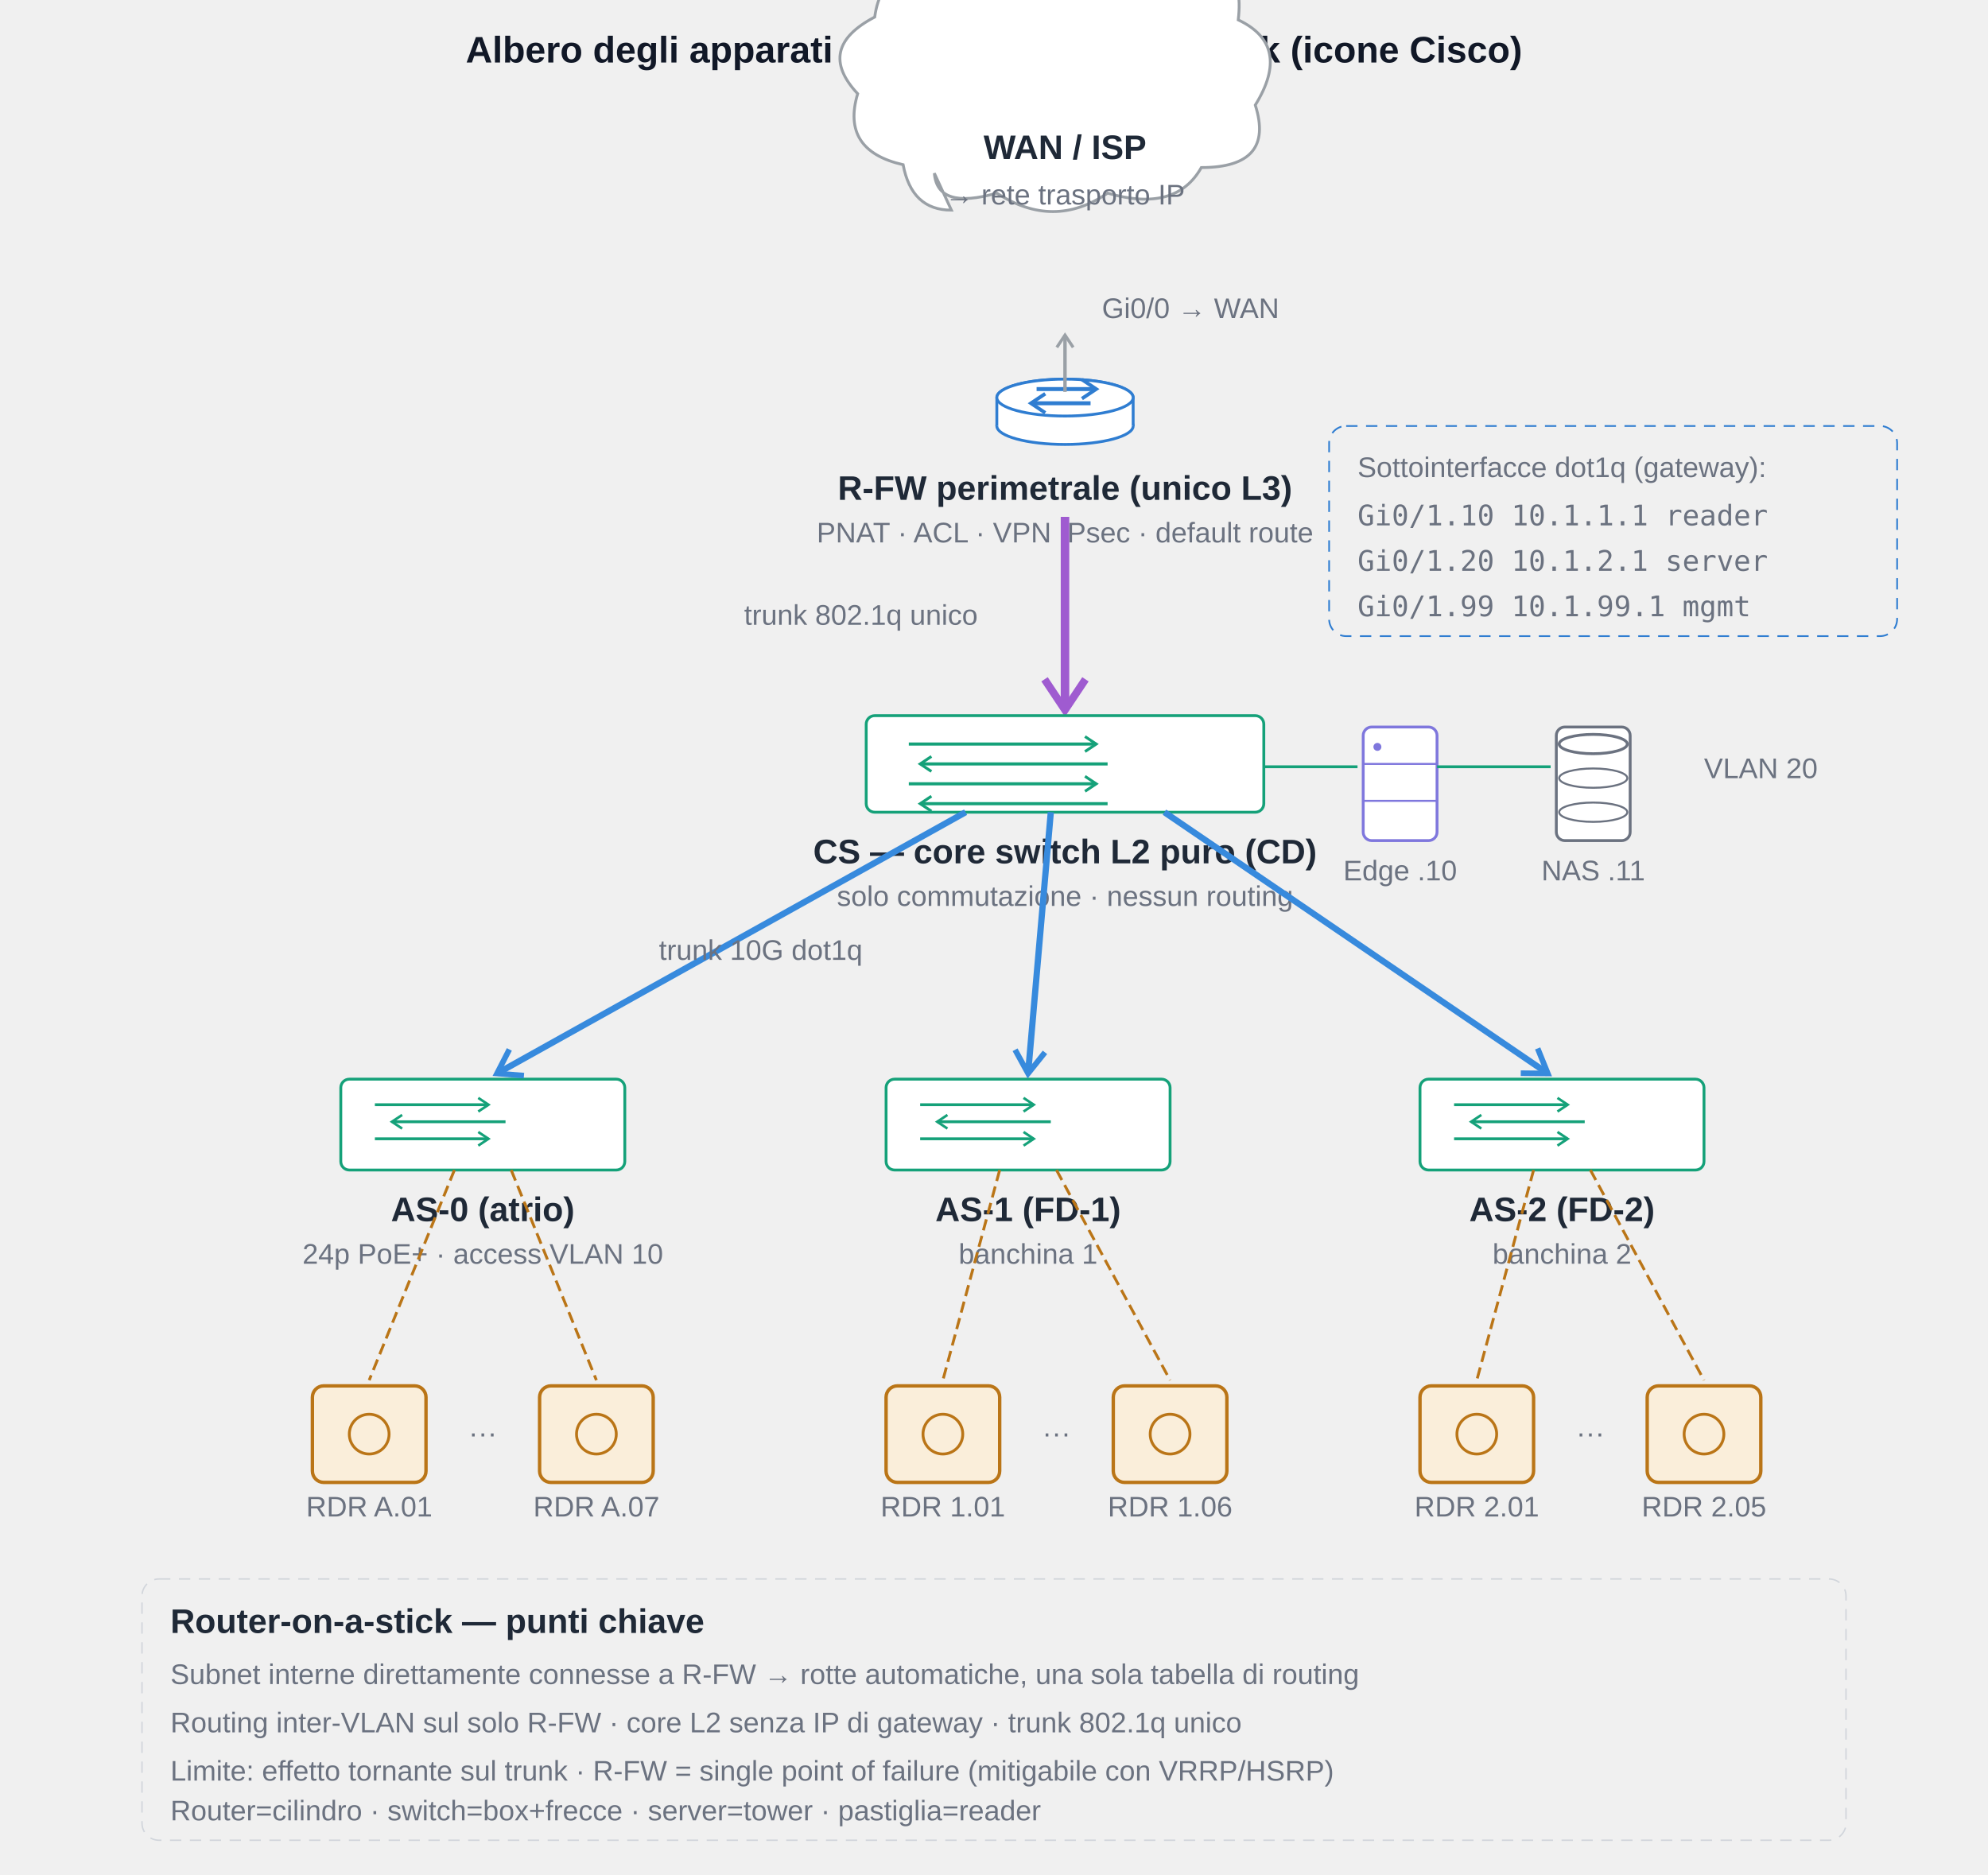
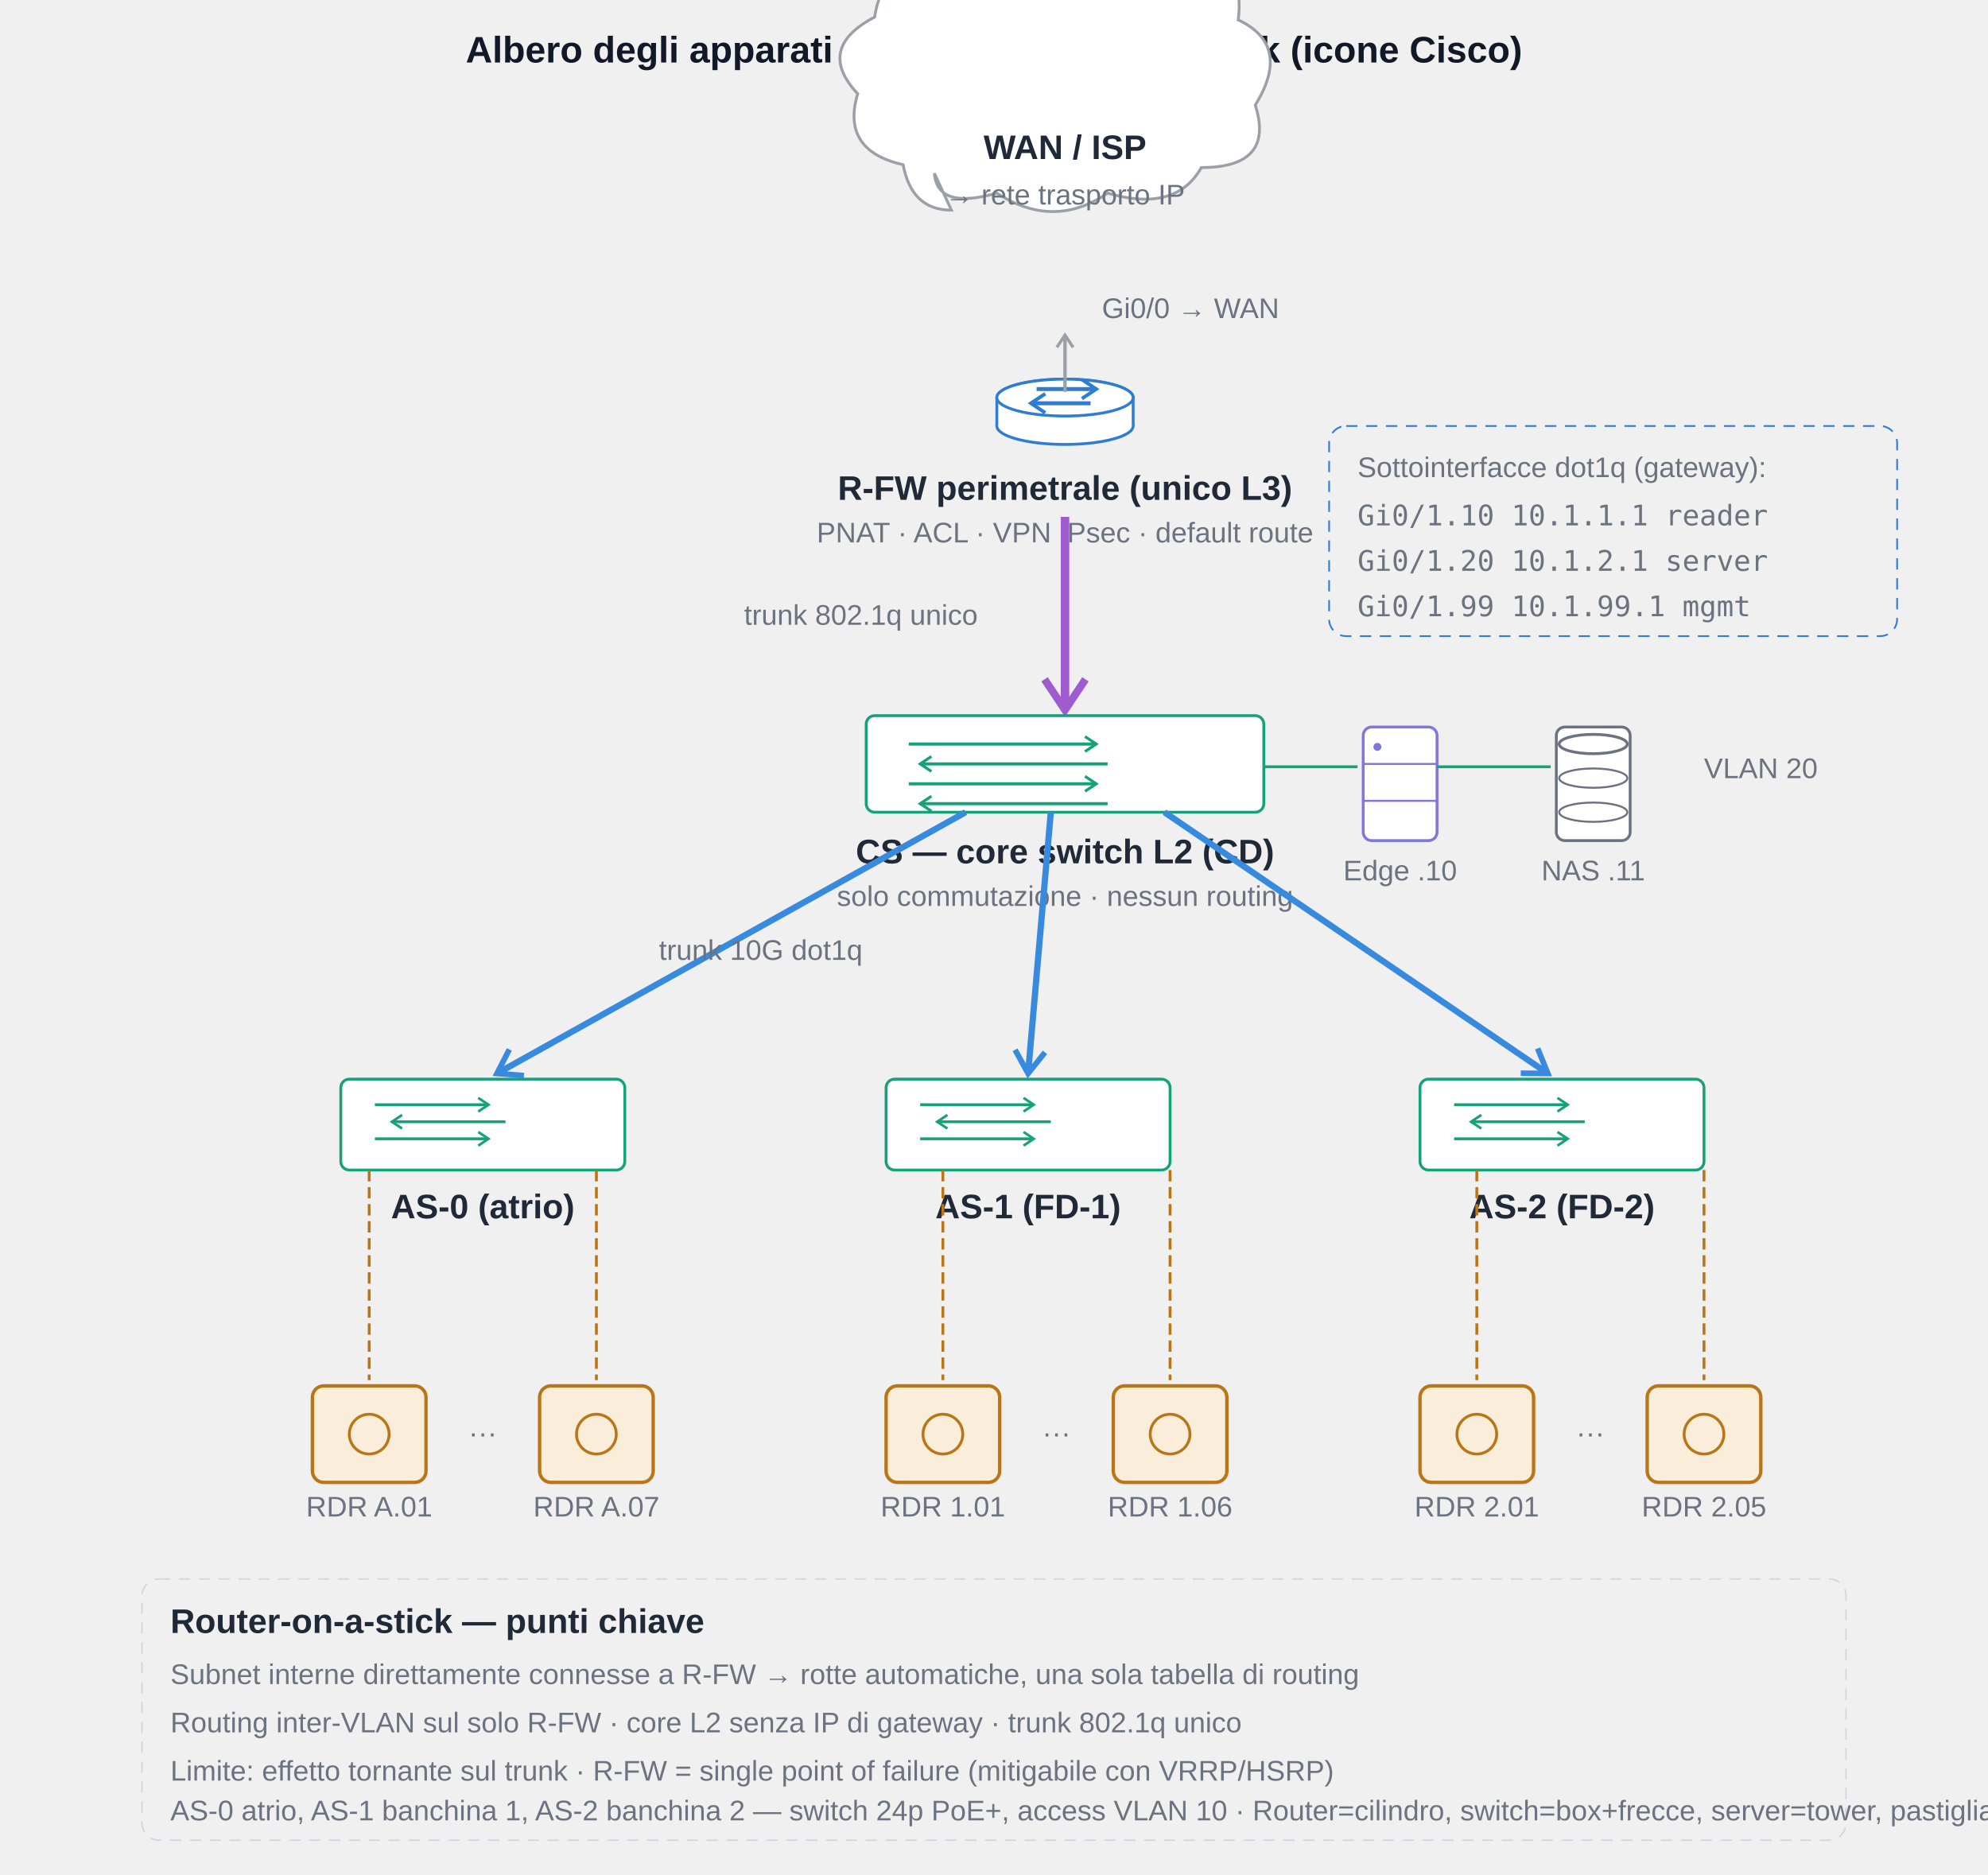
<svg xmlns="http://www.w3.org/2000/svg" viewBox="0 0 700 660" font-family="Segoe UI, Arial, sans-serif">
  <style>
  .lbl{font-size:12px;fill:#1f2937}.sub{font-size:10px;fill:#6b7280}.ttl{font-size:13px;font-weight:600;fill:#111827}
  .body{fill:#fff}.rt{stroke:#2F7DD1}.sw{stroke:#15A179}.srv{stroke:#7F77DD}.db{stroke:#6b7280}.cl{stroke:#9aa0a6}
  .arr{stroke:#9aa0a6;stroke-width:1.2;fill:none}.fib{stroke:#378ADD;stroke-width:2.2;fill:none}
  .rdr{fill:#FAEEDA;stroke:#BA7517;stroke-width:1.2}.rdl{stroke:#BA7517;stroke-width:1;stroke-dasharray:4 2;fill:none}
</style>
  <defs>
    <marker id="a" viewBox="0 0 10 10" refX="8" refY="5" markerWidth="6" markerHeight="6" orient="auto-start-reverse">
      <path d="M2 1L8 5L2 9" fill="none" stroke="context-stroke" stroke-width="1.5" />
    </marker>
  </defs>
  <text class="ttl" x="350" y="22" text-anchor="middle">Albero degli apparati attivi — router-on-a-stick (icone Cisco)</text>
  <path class="body cl" d="M300 58 q-14 0 -17 -16 q-22 -5 -16 -25 q-15 -16 6 -27 q3 -22 30 -18 q13 -20 39 -9 q22 -13 37 6 q25 -3 22 22 q19 9 6 30 q7 22 -19 22 q-9 16 -33 9 q-19 13 -39 0 q-21 6 -22 -7 Z" transform="translate(35,16)" />
  <text class="lbl" x="375" y="56" text-anchor="middle" font-weight="600">WAN / ISP</text>
  <text class="sub" x="375" y="72" text-anchor="middle">→ rete trasporto IP</text>
  <g transform="translate(375,144)">
    <ellipse class="body rt" cx="0" cy="6" rx="24" ry="6.5" />
    <path class="body rt" d="M-24 6 V-4 A24 6.5 0 0 1 24 -4 V6" />
    <ellipse class="body rt" cx="0" cy="-4" rx="24" ry="6.5" />
    <line class="rt" x1="-10" y1="-7" x2="11" y2="-7" marker-end="url(#a)" stroke-width="1.4" />
    <line class="rt" x1="9" y1="-2" x2="-12" y2="-2" marker-end="url(#a)" stroke-width="1.4" />
  </g>
  <text class="lbl" x="375" y="176" text-anchor="middle" font-weight="600">R-FW perimetrale (unico L3)</text>
  <text class="sub" x="375" y="191" text-anchor="middle">PNAT · ACL · VPN IPsec · default route</text>
  <line class="arr" x1="375" y1="138" x2="375" y2="118" marker-end="url(#a)" />
  <text class="sub" x="388" y="112">Gi0/0 → WAN</text>
  <rect x="468" y="150" width="200" height="74" rx="6" fill="none" stroke="#2F7DD1" stroke-width="0.6" stroke-dasharray="4 3" />
  <text class="sub" x="478" y="168">Sottointerfacce dot1q (gateway):</text>
  <text class="sub" x="478" y="185" font-family="monospace">Gi0/1.10  10.1.1.1  reader</text>
  <text class="sub" x="478" y="201" font-family="monospace">Gi0/1.20  10.1.2.1  server</text>
  <text class="sub" x="478" y="217" font-family="monospace">Gi0/1.99  10.1.99.1 mgmt</text>
  <line x1="375" y1="182" x2="375" y2="250" stroke="#9F5BD0" stroke-width="3" marker-end="url(#a)" />
  <text class="sub" x="262" y="220">trunk 802.1q unico</text>
  <g transform="translate(375,252)">
    <rect class="body sw" x="-70" y="0" width="140" height="34" rx="3" />
    <line class="sw" x1="-55" y1="10" x2="11" y2="10" marker-end="url(#a)" stroke-width="1.1" />
    <line class="sw" x1="15" y1="17" x2="-51" y2="17" marker-end="url(#a)" stroke-width="1.1" />
    <line class="sw" x1="-55" y1="24" x2="11" y2="24" marker-end="url(#a)" stroke-width="1.1" />
    <line class="sw" x1="15" y1="31" x2="-51" y2="31" marker-end="url(#a)" stroke-width="1.1" />
  </g>
-   <text class="lbl" x="375" y="304" text-anchor="middle" font-weight="600">CS — core switch L2 puro (CD)</text>
+   <text class="lbl" x="375" y="304" text-anchor="middle" font-weight="600">CS — core switch L2 (CD)</text>
  <text class="sub" x="375" y="319" text-anchor="middle">solo commutazione · nessun routing</text>
  <g transform="translate(480,256)">
    <rect class="body srv" x="0" y="0" width="26" height="40" rx="3" />
    <line class="srv" x1="0" y1="13" x2="26" y2="13" stroke-width="0.7" />
    <line class="srv" x1="0" y1="26" x2="26" y2="26" stroke-width="0.7" />
    <circle cx="5" cy="7" r="1.4" fill="#7F77DD" />
  </g>
  <text class="sub" x="493" y="310" text-anchor="middle">Edge .10</text>
  <g transform="translate(548,256)">
    <rect class="body db" x="0" y="0" width="26" height="40" rx="3" />
    <ellipse class="body db" cx="13" cy="6" rx="12" ry="3.4" />
    <ellipse cx="13" cy="18" rx="12" ry="3.4" fill="none" stroke="#6b7280" stroke-width="0.7" />
    <ellipse cx="13" cy="30" rx="12" ry="3.4" fill="none" stroke="#6b7280" stroke-width="0.7" />
  </g>
  <text class="sub" x="561" y="310" text-anchor="middle">NAS .11</text>
  <text class="sub" x="600" y="274">VLAN 20</text>
  <line class="sw" x1="445" y1="270" x2="478" y2="270" />
  <line class="sw" x1="506" y1="270" x2="546" y2="270" />
  <g transform="translate(170,380)">
    <rect class="body sw" x="-50" y="0" width="100" height="32" rx="3" />
    <line class="sw" x1="-38" y1="9" x2="2" y2="9" marker-end="url(#a)" />
    <line class="sw" x1="8" y1="15" x2="-32" y2="15" marker-end="url(#a)" />
    <line class="sw" x1="-38" y1="21" x2="2" y2="21" marker-end="url(#a)" />
  </g>
-   <text class="lbl" x="170" y="430" text-anchor="middle" font-weight="600">AS-0 (atrio)</text>
-   <text class="sub" x="170" y="445" text-anchor="middle">24p PoE+ · access VLAN 10</text>
+   <text class="lbl" x="170" y="429" text-anchor="middle" font-weight="600">AS-0 (atrio)</text>
  <g transform="translate(362,380)">
    <rect class="body sw" x="-50" y="0" width="100" height="32" rx="3" />
    <line class="sw" x1="-38" y1="9" x2="2" y2="9" marker-end="url(#a)" />
    <line class="sw" x1="8" y1="15" x2="-32" y2="15" marker-end="url(#a)" />
    <line class="sw" x1="-38" y1="21" x2="2" y2="21" marker-end="url(#a)" />
  </g>
-   <text class="lbl" x="362" y="430" text-anchor="middle" font-weight="600">AS-1 (FD-1)</text>
-   <text class="sub" x="362" y="445" text-anchor="middle">banchina 1</text>
+   <text class="lbl" x="362" y="429" text-anchor="middle" font-weight="600">AS-1 (FD-1)</text>
  <g transform="translate(550,380)">
    <rect class="body sw" x="-50" y="0" width="100" height="32" rx="3" />
    <line class="sw" x1="-38" y1="9" x2="2" y2="9" marker-end="url(#a)" />
    <line class="sw" x1="8" y1="15" x2="-32" y2="15" marker-end="url(#a)" />
    <line class="sw" x1="-38" y1="21" x2="2" y2="21" marker-end="url(#a)" />
  </g>
-   <text class="lbl" x="550" y="430" text-anchor="middle" font-weight="600">AS-2 (FD-2)</text>
-   <text class="sub" x="550" y="445" text-anchor="middle">banchina 2</text>
+   <text class="lbl" x="550" y="429" text-anchor="middle" font-weight="600">AS-2 (FD-2)</text>
  <path class="fib" d="M340 286 L175 378" marker-end="url(#a)" />
  <path class="fib" d="M370 286 L362 378" marker-end="url(#a)" />
  <path class="fib" d="M410 286 L545 378" marker-end="url(#a)" />
  <text class="sub" x="232" y="338">trunk 10G dot1q</text>
  <g>
    <rect class="rdr" x="110" y="488" width="40" height="34" rx="4" />
    <circle cx="130" cy="505" r="7" fill="none" stroke="#BA7517" />
    <text class="sub" x="130" y="534" text-anchor="middle">RDR A.01</text>
  </g>
  <text class="sub" x="170" y="508" text-anchor="middle">···</text>
  <g>
    <rect class="rdr" x="190" y="488" width="40" height="34" rx="4" />
    <circle cx="210" cy="505" r="7" fill="none" stroke="#BA7517" />
    <text class="sub" x="210" y="534" text-anchor="middle">RDR A.07</text>
  </g>
-   <path class="rdl" d="M160 412 L130 486" />
-   <path class="rdl" d="M180 412 L210 486" />
+   <path class="rdl" d="M130 412 L130 486" />
+   <path class="rdl" d="M210 412 L210 486" />
  <g>
    <rect class="rdr" x="312" y="488" width="40" height="34" rx="4" />
    <circle cx="332" cy="505" r="7" fill="none" stroke="#BA7517" />
    <text class="sub" x="332" y="534" text-anchor="middle">RDR 1.01</text>
  </g>
  <text class="sub" x="372" y="508" text-anchor="middle">···</text>
  <g>
    <rect class="rdr" x="392" y="488" width="40" height="34" rx="4" />
    <circle cx="412" cy="505" r="7" fill="none" stroke="#BA7517" />
    <text class="sub" x="412" y="534" text-anchor="middle">RDR 1.06</text>
  </g>
-   <path class="rdl" d="M352 412 L332 486" />
-   <path class="rdl" d="M372 412 L412 486" />
+   <path class="rdl" d="M332 412 L332 486" />
+   <path class="rdl" d="M412 412 L412 486" />
  <g>
    <rect class="rdr" x="500" y="488" width="40" height="34" rx="4" />
    <circle cx="520" cy="505" r="7" fill="none" stroke="#BA7517" />
    <text class="sub" x="520" y="534" text-anchor="middle">RDR 2.01</text>
  </g>
  <text class="sub" x="560" y="508" text-anchor="middle">···</text>
  <g>
    <rect class="rdr" x="580" y="488" width="40" height="34" rx="4" />
    <circle cx="600" cy="505" r="7" fill="none" stroke="#BA7517" />
    <text class="sub" x="600" y="534" text-anchor="middle">RDR 2.05</text>
  </g>
-   <path class="rdl" d="M540 412 L520 486" />
-   <path class="rdl" d="M560 412 L600 486" />
+   <path class="rdl" d="M520 412 L520 486" />
+   <path class="rdl" d="M600 412 L600 486" />
  <rect x="50" y="556" width="600" height="92" rx="6" fill="none" stroke="#d1d5db" stroke-width="0.5" stroke-dasharray="4 3" />
  <text class="lbl" x="60" y="575" font-weight="600">Router-on-a-stick — punti chiave</text>
  <text class="sub" x="60" y="593">Subnet interne direttamente connesse a R-FW → rotte automatiche, una sola tabella di routing</text>
  <text class="sub" x="60" y="610">Routing inter-VLAN sul solo R-FW · core L2 senza IP di gateway · trunk 802.1q unico</text>
  <text class="sub" x="60" y="627">Limite: effetto tornante sul trunk · R-FW = single point of failure (mitigabile con VRRP/HSRP)</text>
-   <text class="sub" x="60" y="641">Router=cilindro · switch=box+frecce · server=tower · pastiglia=reader</text>
+   <text class="sub" x="60" y="641">AS-0 atrio, AS-1 banchina 1, AS-2 banchina 2 — switch 24p PoE+, access VLAN 10 · Router=cilindro, switch=box+frecce, server=tower, pastiglia=reader</text>
</svg>
